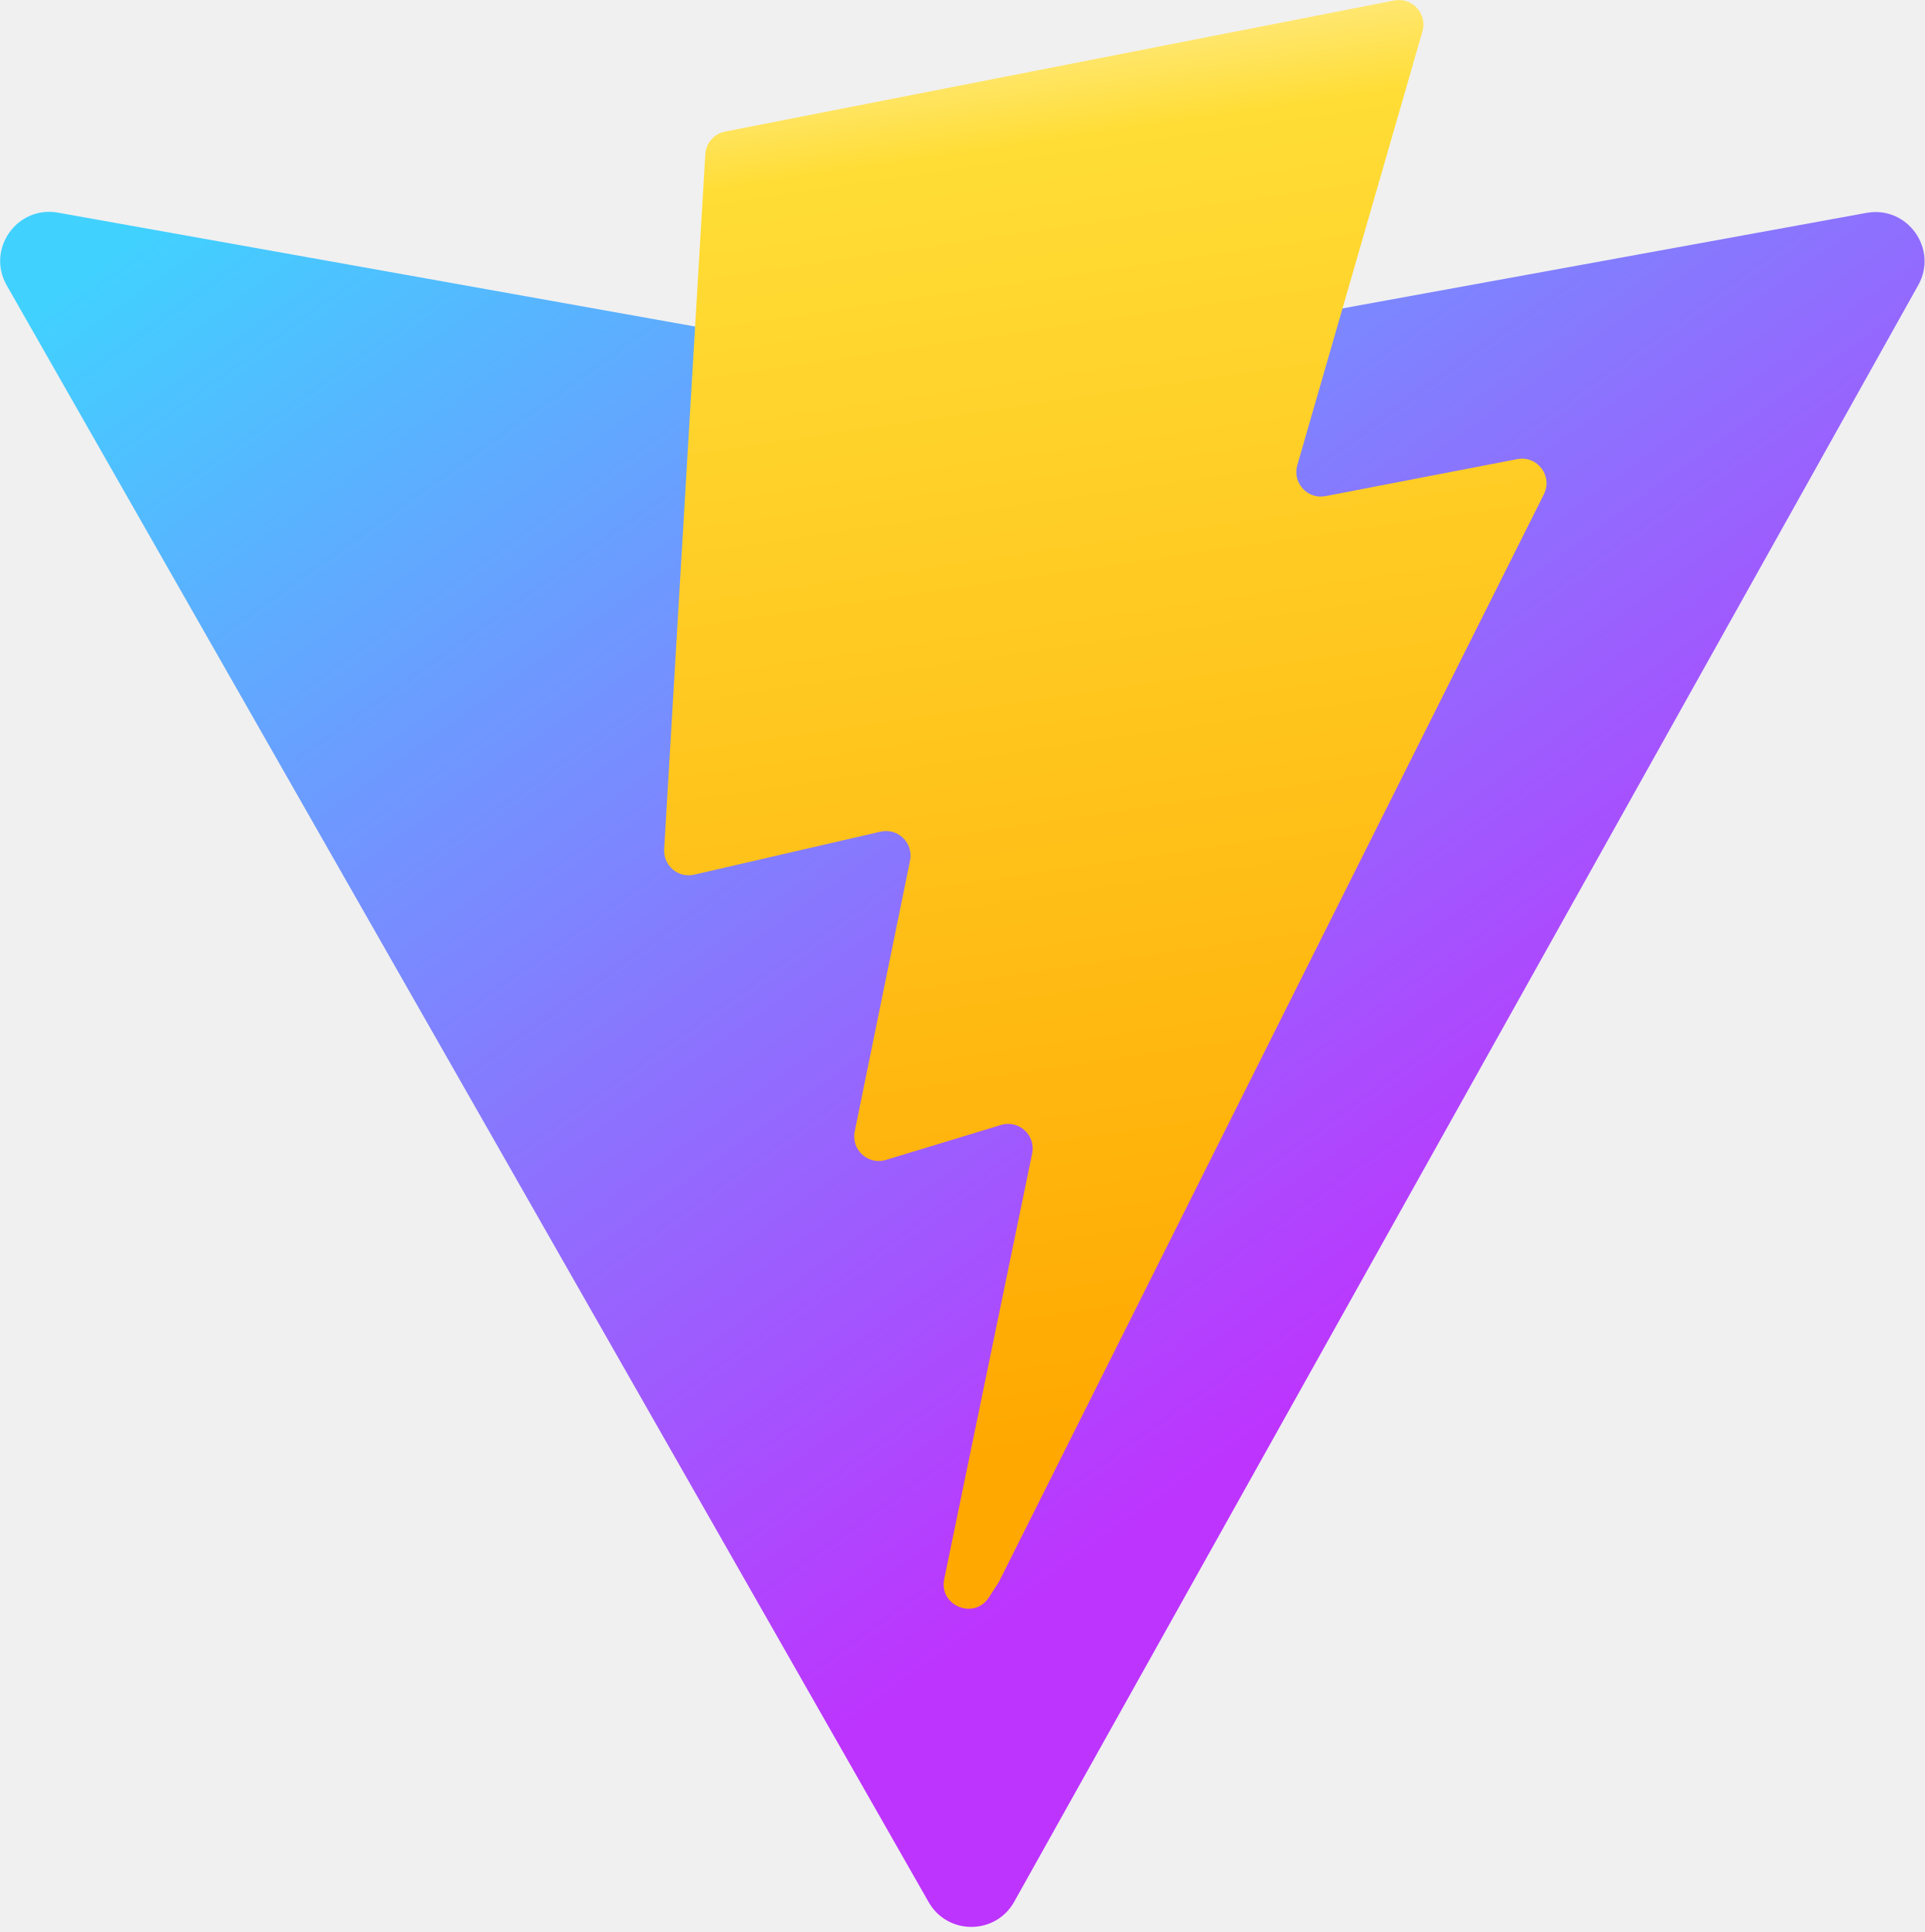
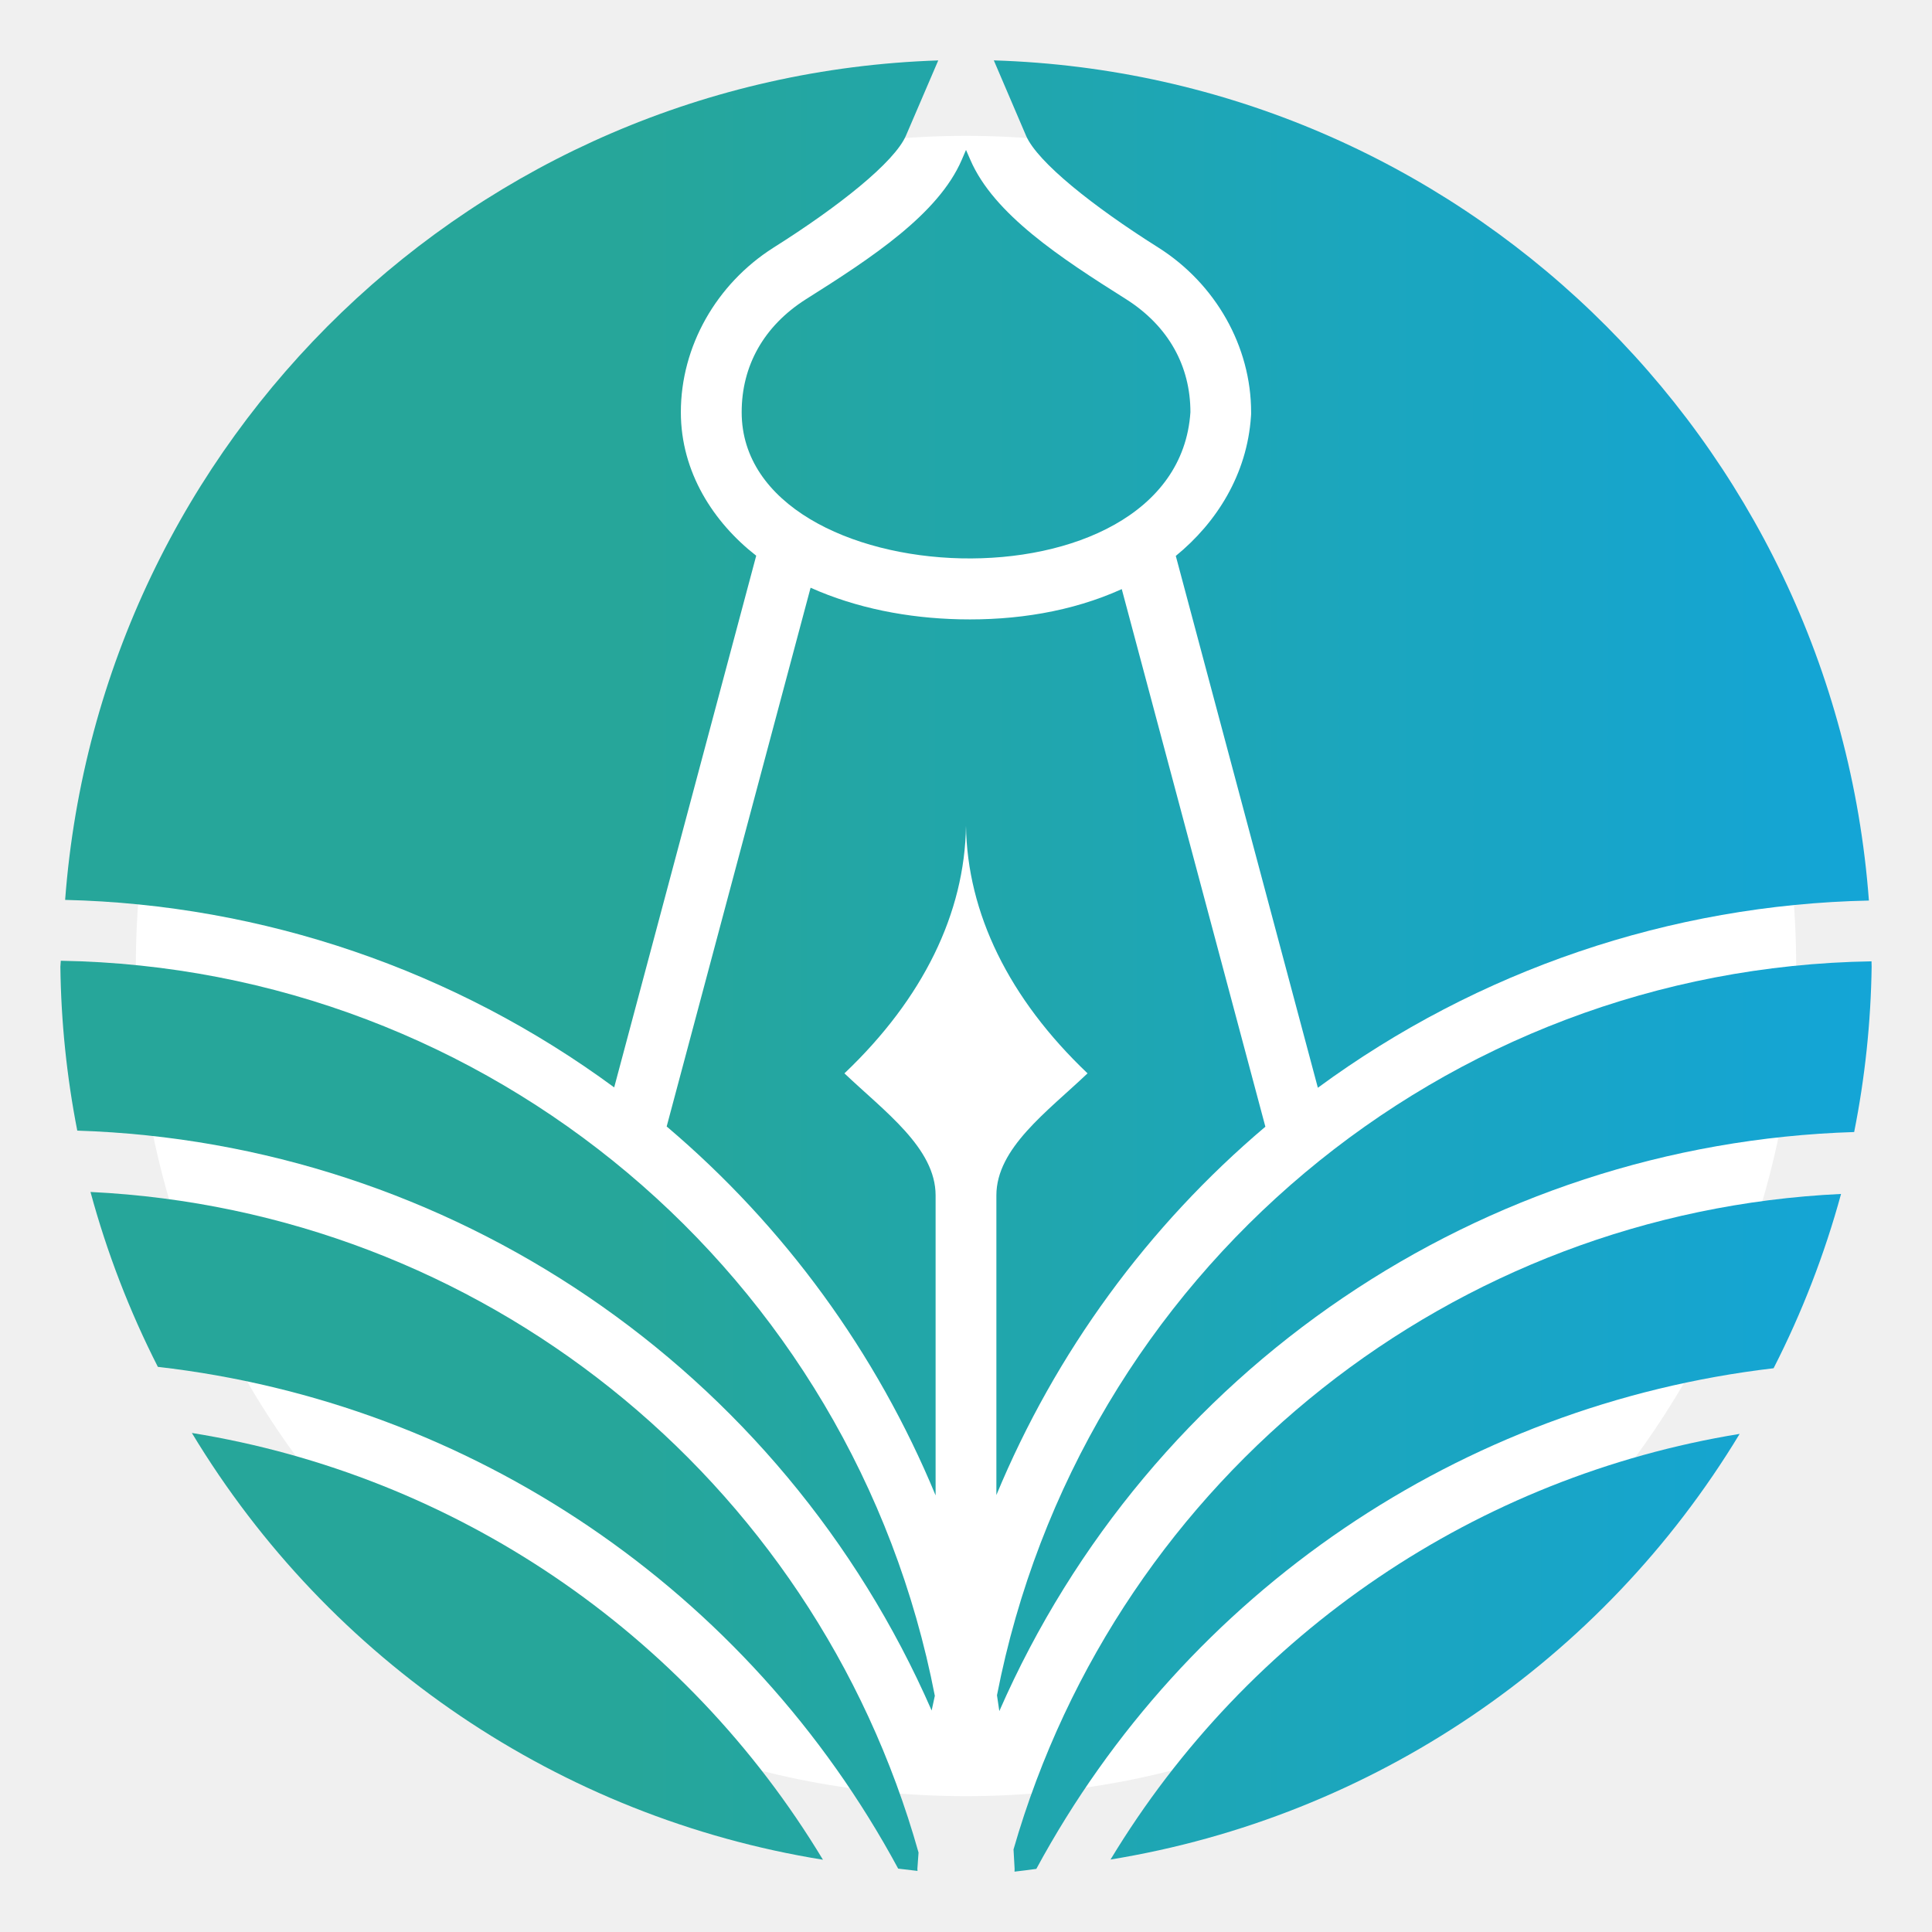
- <svg xmlns="http://www.w3.org/2000/svg" aria-hidden="true" role="img" class="iconify iconify--logos" width="31.88" height="32" preserveAspectRatio="xMidYMid meet" viewBox="0 0 256 257">
-   <defs>
-     <linearGradient id="IconifyId1813088fe1fbc01fb466" x1="-.828%" x2="57.636%" y1="7.652%" y2="78.411%">
-       <stop offset="0%" stop-color="#41D1FF" />
-       <stop offset="100%" stop-color="#BD34FE" />
+ <svg xmlns="http://www.w3.org/2000/svg" xmlns:xlink="http://www.w3.org/1999/xlink" width="640" height="640" viewBox="0 0 169.333 169.333" version="1.1" id="svg1">
+   <defs id="defs1">
+     <linearGradient id="linearGradient1">
+       <stop style="stop-color:#26a69a;stop-opacity:1;" offset="0" id="stop1" />
+       <stop style="stop-color:#0ea5e9;stop-opacity:1;" offset="1" id="stop2" />
    </linearGradient>
-     <linearGradient id="IconifyId1813088fe1fbc01fb467" x1="43.376%" x2="50.316%" y1="2.242%" y2="89.03%">
-       <stop offset="0%" stop-color="#FFEA83" />
-       <stop offset="8.333%" stop-color="#FFDD35" />
-       <stop offset="100%" stop-color="#FFA800" />
-     </linearGradient>
+     <linearGradient xlink:href="#linearGradient1" id="linearGradient2" x1="1051.4" y1="-203.846" x2="1227.031" y2="-203.846" gradientUnits="userSpaceOnUse" />
  </defs>
-   <path fill="url(#IconifyId1813088fe1fbc01fb466)" d="M255.153 37.938L134.897 252.976c-2.483 4.44-8.862 4.466-11.382.048L.875 37.958c-2.746-4.814 1.371-10.646 6.827-9.67l120.385 21.517a6.537 6.537 0 0 0 2.322-.004l117.867-21.483c5.438-.991 9.574 4.796 6.877 9.62Z" />
-   <path fill="url(#IconifyId1813088fe1fbc01fb467)" d="M185.432.063L96.44 17.501a3.268 3.268 0 0 0-2.634 3.014l-5.474 92.456a3.268 3.268 0 0 0 3.997 3.378l24.777-5.718c2.318-.535 4.413 1.507 3.936 3.838l-7.361 36.047c-.495 2.426 1.782 4.5 4.151 3.78l15.304-4.649c2.372-.72 4.652 1.36 4.15 3.788l-11.698 56.621c-.732 3.542 3.979 5.473 5.943 2.437l1.313-2.028l72.516-144.72c1.215-2.423-.88-5.186-3.54-4.672l-25.505 4.922c-2.396.462-4.435-1.77-3.759-4.114l16.646-57.705c.677-2.35-1.37-4.583-3.769-4.113Z" />
+   <g id="layer1">
+     <circle style="fill:#ffffff;stroke:none;stroke-width:0.266;stroke-linecap:round;paint-order:stroke fill markers" id="path19" cx="84.667" cy="84.667" r="72.76" />
+     <g id="g18" style="fill:url(#linearGradient2);fill-opacity:1" transform="matrix(0.8053689,0,0,0.8078534,-791.301,254.2723)">
+       <path style="fill:url(#linearGradient2);fill-opacity:1;stroke:none;stroke-width:4.959;stroke-linecap:round;stroke-linejoin:round;stroke-dasharray:none;paint-order:fill markers stroke" d="m 1084.64,-308.195 a 98.557,98.557 0 0 0 -95.019,91.077 105.172,105.172 0 0 1 59.752,20.343 l 15.456,-57.684 c -4.644,-3.613 -8.199,-9.055 -8.201,-15.567 v -0.002 -0.002 c 0,-7.128 3.851,-13.907 10.07,-17.845 l 0.056,-0.037 c 7.075,-4.444 13.127,-9.251 14.369,-12.119 z" id="path6" />
+       <path style="fill:url(#linearGradient2);fill-opacity:1;stroke:none;stroke-width:4.959;stroke-linecap:round;stroke-linejoin:round;stroke-dasharray:none;paint-order:fill markers stroke" d="m 1090.688,-308.2 3.506,8.168 c 10e-4,0.001 0,0.003 0,0.004 1.244,2.866 7.285,7.667 14.35,12.106 l 0.074,0.047 c 6.221,3.939 10.073,10.72 10.07,17.85 v 0.217 l -0.014,0.217 c -0.419,6.33 -3.767,11.566 -8.183,15.152 l 15.461,57.702 a 105.172,105.172 0 0 1 59.969,-20.31 98.557,98.557 0 0 0 -95.238,-91.153 z" id="path7" />
+       <path style="fill:url(#linearGradient2);fill-opacity:1;stroke:none;stroke-width:4.959;stroke-linecap:round;stroke-linejoin:round;stroke-dasharray:none;paint-order:fill markers stroke" d="m 1171.854,-159.184 a 98.557,98.557 0 0 0 -68.466,46.18 98.557,98.557 0 0 0 68.466,-46.18 z" id="path10" />
+       <path style="fill:url(#linearGradient2);fill-opacity:1;stroke:none;stroke-width:4.959;stroke-linecap:round;stroke-linejoin:round;stroke-dasharray:none;paint-order:fill markers stroke" d="m 1003.413,-159.285 a 98.557,98.557 0 0 0 68.68,46.303 98.557,98.557 0 0 0 -68.68,-46.303 z" id="path11" />
+       <path style="fill:url(#linearGradient2);fill-opacity:1;stroke:none;stroke-width:4.959;stroke-linecap:round;stroke-linejoin:round;stroke-dasharray:none;paint-order:fill markers stroke" d="m 1182.892,-185.216 a 98.557,98.557 0 0 0 -90.06,71.115 105.172,105.172 0 0 1 0.119,2.111 105.172,105.172 0 0 1 -0.01,0.299 98.557,98.557 0 0 0 2.373,-0.298 105.172,105.172 0 0 1 80.234,-54.316 98.557,98.557 0 0 0 7.341,-18.91 z" id="path12" />
+       <path style="fill:url(#linearGradient2);fill-opacity:1;stroke:none;stroke-width:4.959;stroke-linecap:round;stroke-linejoin:round;stroke-dasharray:none;paint-order:fill markers stroke" d="m 992.381,-185.432 a 98.557,98.557 0 0 0 7.331,18.976 105.172,105.172 0 0 1 80.567,54.439 98.557,98.557 0 0 0 2.105,0.248 105.172,105.172 0 0 1 -0.016,-0.221 105.172,105.172 0 0 1 0.127,-1.771 98.557,98.557 0 0 0 -90.114,-71.67 z" id="path14" />
+       <path style="fill:url(#linearGradient2);fill-opacity:1;stroke:none;stroke-width:4.959;stroke-linecap:round;stroke-linejoin:round;stroke-dasharray:none;paint-order:fill markers stroke" d="m 1186.203,-210.453 a 98.557,98.557 0 0 0 -95.171,79.626 105.172,105.172 0 0 1 0.254,1.718 105.172,105.172 0 0 1 93.031,-62.824 98.557,98.557 0 0 0 1.901,-17.939 98.557,98.557 0 0 0 -0.014,-0.581 z" id="path15" />
+       <path style="fill:url(#linearGradient2);fill-opacity:1;stroke:none;stroke-width:4.959;stroke-linecap:round;stroke-linejoin:round;stroke-dasharray:none;paint-order:fill markers stroke" d="m 989.149,-210.514 a 98.557,98.557 0 0 0 -0.046,0.642 98.557,98.557 0 0 0 1.839,17.786 105.172,105.172 0 0 1 92.979,62.913 105.172,105.172 0 0 1 0.347,-1.594 98.557,98.557 0 0 0 -95.118,-79.748 z" id="path16" />
+       <path style="fill:url(#linearGradient2);fill-opacity:1;stroke:none;stroke-width:4.959;stroke-linecap:round;stroke-linejoin:round;stroke-dasharray:none;paint-order:fill markers stroke" d="m 1070.747,-250.987 -15.662,58.452 a 105.172,105.172 0 0 1 29.267,40.025 v -32.549 c 0,-5.128 -5.531,-9.079 -9.922,-13.24 8.589,-8.14 13.088,-17.405 13.229,-26.858 0.141,9.453 4.64,18.717 13.229,26.858 -4.39,4.161 -9.922,8.112 -9.922,13.24 v 32.511 a 105.172,105.172 0 0 1 29.274,-39.963 l -15.628,-58.325 c -5.463,2.466 -11.595,3.411 -17.653,3.275 -5.633,-0.126 -11.221,-1.201 -16.213,-3.426 z" id="path17" />
+       <path id="path18" style="fill:url(#linearGradient2);fill-opacity:1;stroke:none;stroke-width:13.229;stroke-dasharray:none;stroke-opacity:1;paint-order:stroke fill markers" d="m 1087.661,-298.485 -0.466,1.082 c -2.546,5.882 -9.792,10.621 -16.954,15.117 v 0 c -4.598,2.912 -6.996,7.236 -6.994,12.258 0,20.06 47.366,22.218 48.836,0 0,-5.022 -2.396,-9.346 -6.994,-12.258 v 0 c -7.163,-4.496 -14.408,-9.235 -16.954,-15.117 z" />
+     </g>
+   </g>
</svg>
